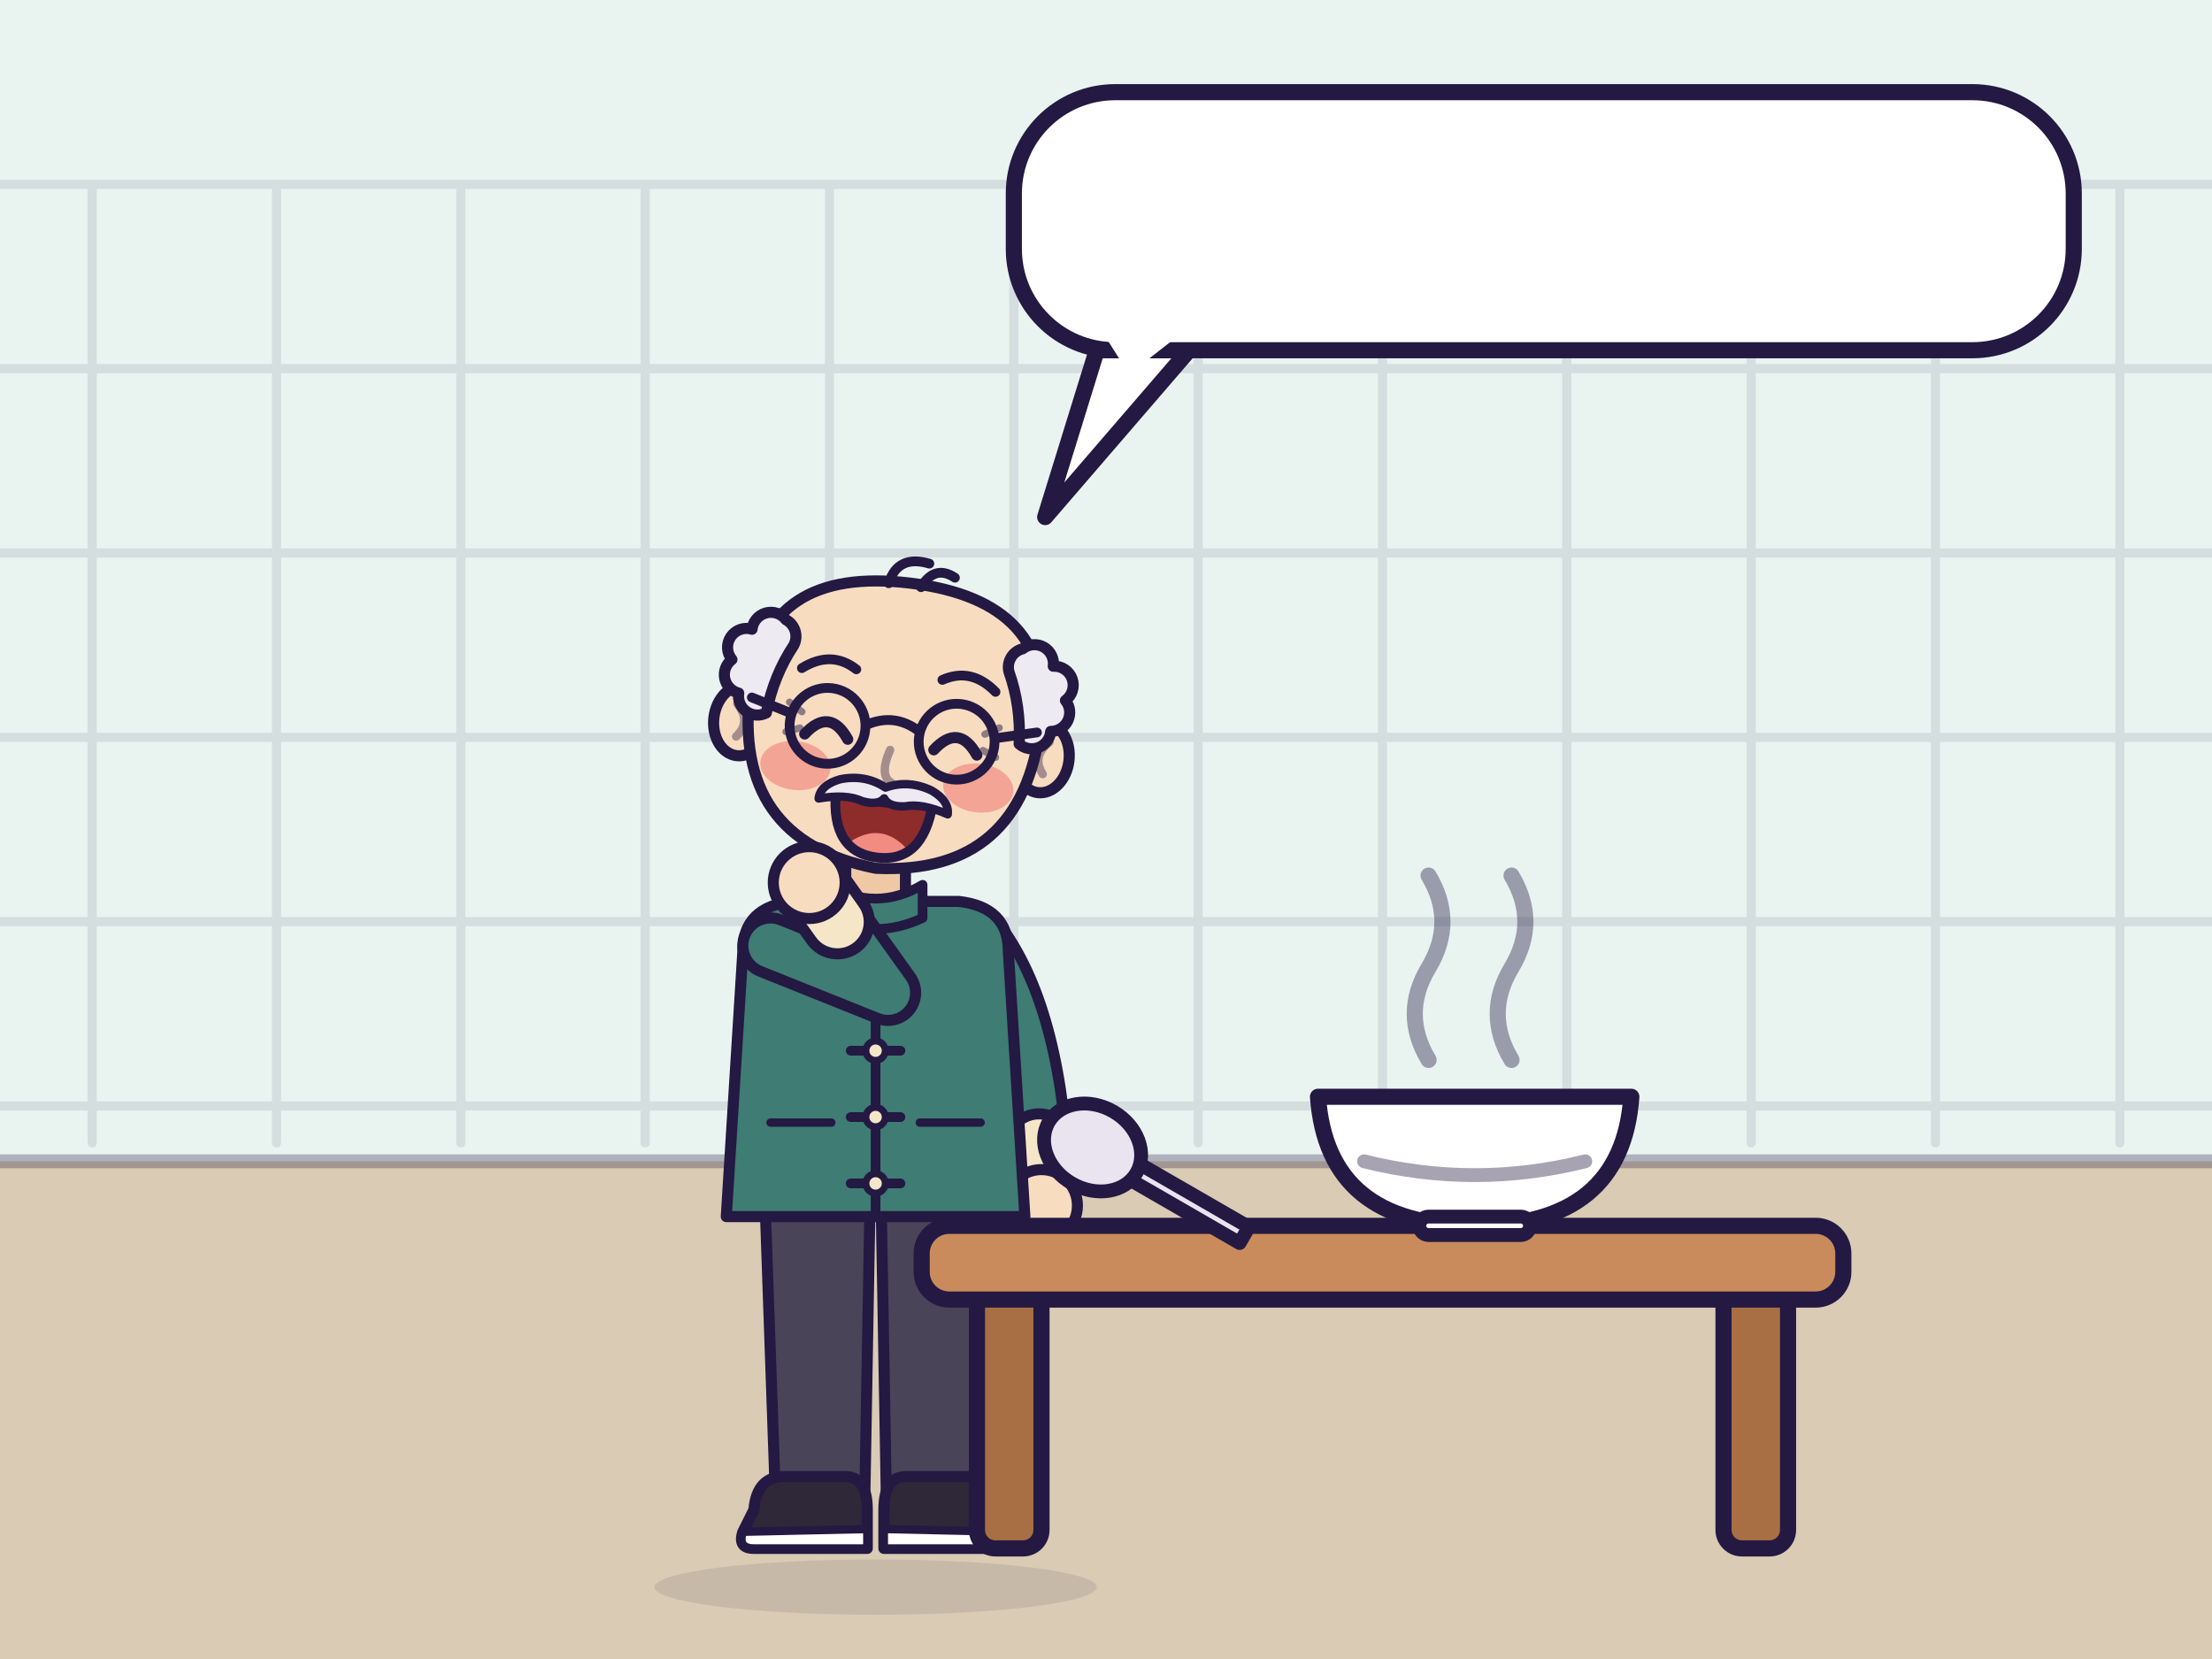
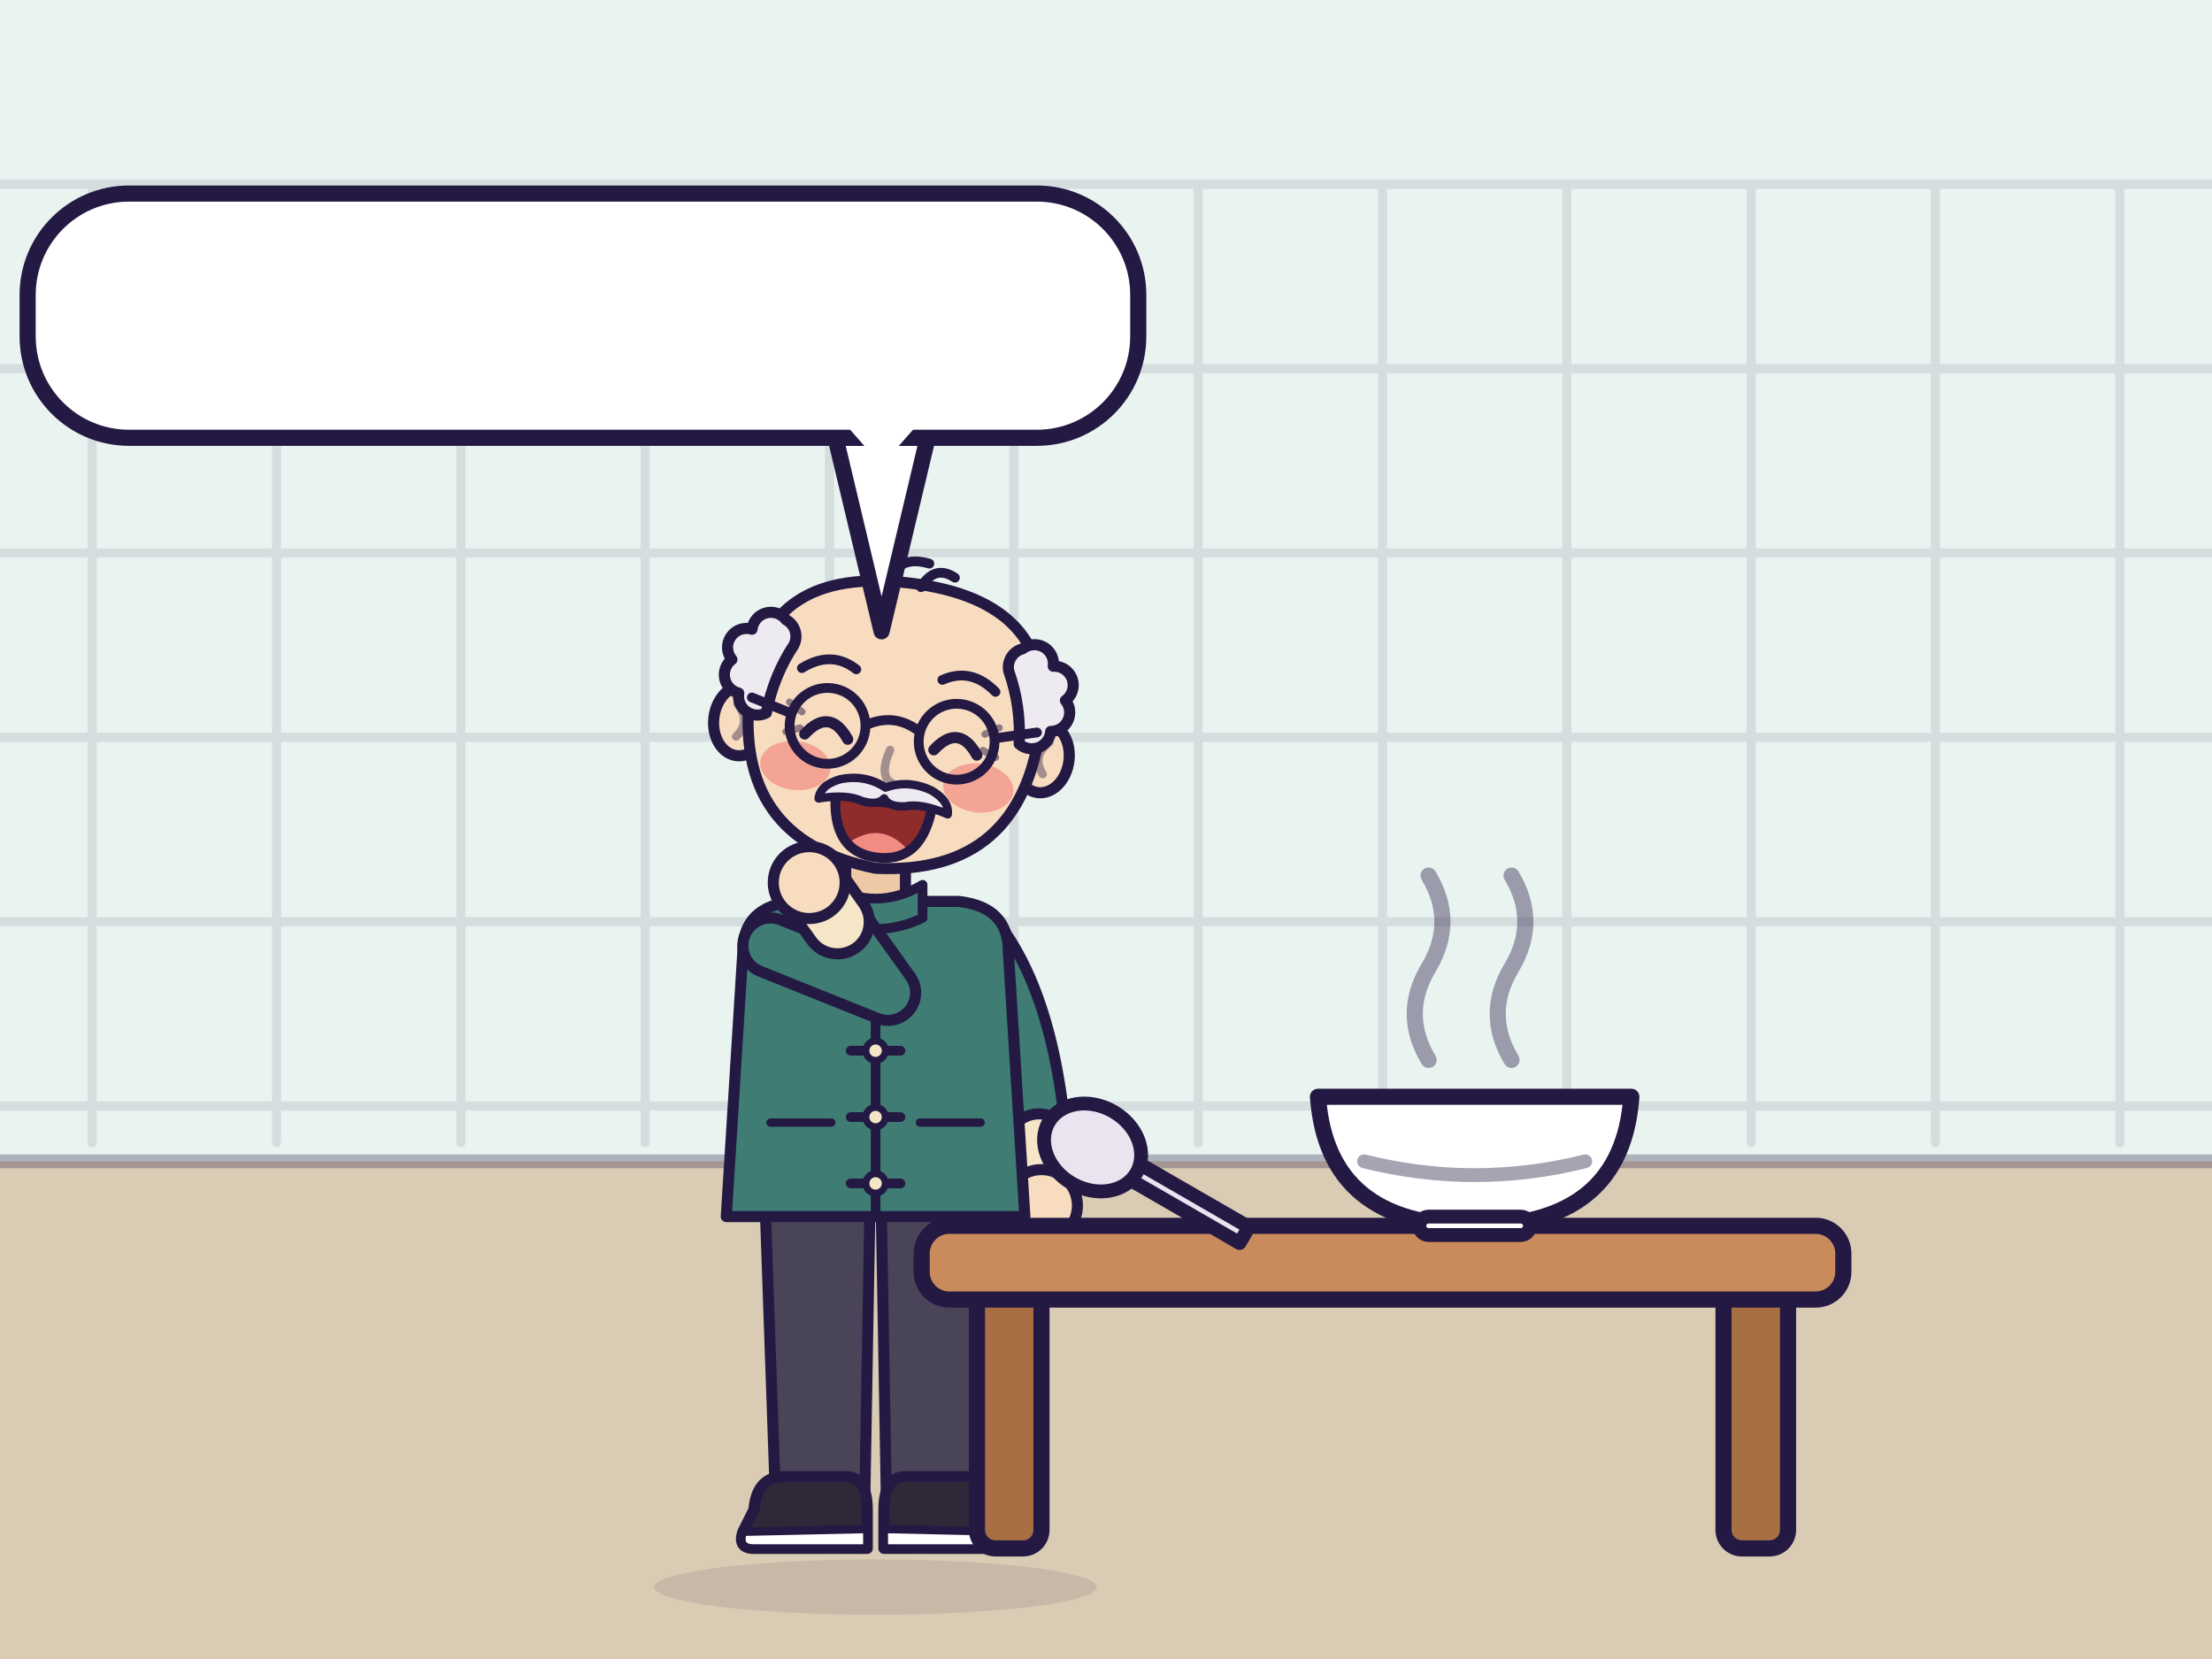
<svg xmlns="http://www.w3.org/2000/svg" viewBox="0 0 480 360" role="img" aria-label="Grandpa tastes the soup and rubs his chin, thinking: &quot;我觉得很好吃。&quot;">
  <g stroke="#231942" stroke-width="3.5" stroke-linejoin="round" stroke-linecap="round">
    <rect x="0" y="0" width="480" height="360" fill="#E9F4F1" stroke="none" />
    <path d="M20 40L20 248M60 40L60 248M100 40L100 248M140 40L140 248M180 40L180 248M220 40L220 248M260 40L260 248M300 40L300 248M340 40L340 248M380 40L380 248M420 40L420 248M460 40L460 248M0 40L480 40M0 80L480 80M0 120L480 120M0 160L480 160M0 200L480 200M0 240L480 240" fill="none" stroke-width="2" opacity="0.1" />
    <rect x="0" y="252" width="480" height="108" fill="#D9CBB4" stroke="none" />
    <path d="M0 252L480 252" fill="none" stroke-width="3" opacity="0.3" />
    <g transform="translate(320 230)">
      <g class="prop p-steam">
        <path d="M-10 0Q-16-10-10-20Q-4-30-10-40M8 0Q2-10 8-20Q14-30 8-40" fill="none" stroke-width="3.5" opacity="0.4" />
      </g>
    </g>
    <g transform="translate(190 336) scale(0.6 0.6)">
      <g class="char c-1 ch-yeye">
        <g transform="translate(-150 -432)">
          <ellipse class="shadow" cx="150" cy="446" rx="80" ry="10" fill="#231942" stroke="none" opacity="0.1" />
          <g class="figure" stroke="#231942" stroke-width="4" stroke-linejoin="round" stroke-linecap="round">
            <g class="legs">
              <path d="M110 306L148 306L146 420L114 420Z" fill="#4A4458" />
              <path d="M190 306L152 306L154 420L186 420Z" fill="#4A4458" />
              <path d="M147 418Q147 406 139 406L117 406Q107 406 106 418L102 426Q100 432 106 432L147 432Z" fill="#2E2838" />
              <path d="M102 426Q100 432 106 432L147 432L147 425Z" fill="#FFFFFF" stroke-width="3" />
              <path d="M153 418Q153 406 161 406L183 406Q193 406 194 418L198 426Q200 432 194 432L153 432Z" fill="#2E2838" />
              <path d="M198 426Q200 432 194 432L153 432L153 425Z" fill="#FFFFFF" stroke-width="3" />
            </g>
            <g transform="translate(150 306)">
              <g class="upper">
                <g transform="translate(-150 -306)">
                  <g transform="translate(188 214)">
                    <g class="arm-left">
                      <g transform="translate(-188 -214)">
                        <path d="M179.8 219.8Q198.1 245.5 200 302.3A10 10 0 0 0 220 301.7Q217.9 238.8 196.2 208.2A10 10 0 0 0 179.8 219.8Z" fill="#3E7C74" />
                        <path d="M197.6 286.8Q198.2 294.3 198.5 302.4A11.5 11.5 0 0 0 221.5 301.6Q221.2 293 220.5 284.9A11.5 11.5 0 0 0 197.6 286.8Z" fill="#F5E6C8" />
                        <circle class="hand" cx="210" cy="308" r="13" fill="#F8DCC0" />
                      </g>
                    </g>
                  </g>
                  <g class="body">
                    <path d="M102 216Q102 200 120 198L180 198Q198 200 198 216L204 312L96 312Z" fill="#3E7C74" />
                    <g class="neck">
                      <rect x="139.2" y="178" width="21.6" height="26" rx="6" fill="#EFC9A6" />
                    </g>
                    <path d="M133 192Q150 202 167 192L167 204Q150 212 133 204Z" fill="#3E7C74" stroke-width="3.5" />
                    <path d="M150 209L150 312" fill="none" stroke-width="3.5" />
                    <path d="M141 228L159 228" fill="none" stroke-width="3.5" />
                    <circle cx="150" cy="228" r="3.5" fill="#F5E6C8" stroke-width="2.5" />
                    <path d="M141 252L159 252" fill="none" stroke-width="3.5" />
                    <circle cx="150" cy="252" r="3.5" fill="#F5E6C8" stroke-width="2.5" />
                    <path d="M141 276L159 276" fill="none" stroke-width="3.5" />
                    <circle cx="150" cy="276" r="3.5" fill="#F5E6C8" stroke-width="2.5" />
                    <path d="M141 300L159 300" fill="none" stroke-width="3.5" />
                    <circle cx="150" cy="300" r="3.5" fill="#F5E6C8" stroke-width="2.5" />
                    <path d="M112 278L134 278" fill="none" stroke-width="3" />
                    <path d="M166 278L188 278" fill="none" stroke-width="3" />
                  </g>
                  <g transform="translate(150 186) rotate(7)">
                    <g class="head act">
                      <g transform="translate(-150 -186)">
                        <g transform="translate(150 133.1) scale(0.98)" stroke-width="4.1">
                          <g class="ears">
                            <ellipse cx="-56" cy="6" rx="10" ry="13" fill="#F8DCC0" />
                            <ellipse cx="56" cy="6" rx="10" ry="13" fill="#F8DCC0" />
                            <path d="M-58 0Q-52 6-57 12" fill="none" stroke-width="3.1" opacity="0.4" />
                            <path d="M58 0Q52 6 57 12" fill="none" stroke-width="3.1" opacity="0.4" />
                          </g>
                          <path class="face" d="M-54-6Q-54-52 0-52Q54-52 54-6Q54 50 0 54Q-54 50-54-6Z" fill="#F8DCC0" />
                          <g class="hair">
                            <path d="M-47 2A7 7 0 0 1-58-4A7 7 0 0 1-62-16A7 7 0 0 1-56-28A7 7 0 0 1-44-33A7 7 0 0 1-40-24Q-46-12-47 2Z" fill="#EEEAF2" />
                            <path d="M47 2A7 7 0 0 0 58-4A7 7 0 0 0 62-16A7 7 0 0 0 56-28A7 7 0 0 0 44-33A7 7 0 0 0 40-24Q46-12 47 2Z" fill="#EEEAF2" />
                            <path d="M-8-51Q-6-62 6-60M4-51Q8-60 16-56" fill="none" stroke-width="3.6" />
                          </g>
                          <g class="cheeks">
                            <ellipse cx="-34" cy="20" rx="13" ry="9" fill="#F28B82" stroke="none" opacity="0.7" />
                            <ellipse cx="34" cy="20" rx="13" ry="9" fill="#F28B82" stroke="none" opacity="0.7" />
                          </g>
                          <g class="brows">
                            <path d="M-36-16Q-26-24-16-18M16-18Q26-24 36-16" fill="none" stroke-width="3.6" />
                          </g>
                          <g transform="translate(0 4)">
                            <g class="eyes">
                              <g transform="translate(0 -4)">
                                <path d="M-32 8Q-24-3-16 8M16 8Q24-3 32 8" fill="none" stroke-width="4.1" />
                              </g>
                            </g>
                          </g>
                          <g class="nose">
                            <path d="M0 10Q-3 20 2 22" fill="none" stroke-width="3.1" opacity="0.4" />
                          </g>
                          <g class="mouth">
                            <path d="M-18 28Q0 31 18 28Q17 50 0 50Q-17 50-18 28Z" fill="#8E2B2B" stroke="none" />
                            <path d="M-10 45Q0 37 10 45Q6 50 0 50Q-6 50-10 45Z" fill="#F28B82" stroke="none" />
                            <path d="M-18 28Q0 31 18 28Q17 50 0 50Q-17 50-18 28Z" fill="none" stroke-width="3.6" />
                          </g>
                          <g class="mustache">
                            <path d="M0 24Q-8 20-17 23Q-24 26-24 31Q-14 28-8 30Q-2 31 0 28Q2 31 8 30Q14 28 24 31Q24 26 17 23Q8 20 0 24Z" fill="#EEEAF2" stroke-width="3.1" />
                          </g>
                          <g class="wrinkles">
                            <path d="M-39-3L-34 0M-39 8L-34 6M39-3L34 0M39 8L34 6" fill="none" stroke-width="2.6" opacity="0.5" />
                          </g>
                          <g class="glasses">
                            <circle cx="-24" cy="4" r="14" fill="none" stroke-width="3.6" />
                            <circle cx="24" cy="4" r="14" fill="none" stroke-width="3.6" />
                            <path d="M-10 2Q0-4 10 2" fill="none" stroke-width="3.6" />
                            <path d="M-38 1L-53-3M38 1L53-3" fill="none" stroke-width="3.6" />
                          </g>
                        </g>
                      </g>
                    </g>
                  </g>
                  <g transform="translate(112 214)">
                    <g class="arm-right">
                      <g transform="translate(-112 -214)">
                        <path d="M108.3 223.3L150.7 240.3A10 10 0 0 0 162.6 225.2L137 189.4A10 10 0 0 0 120.8 201L126.5 209L115.7 204.7A10 10 0 0 0 108.3 223.3Z" fill="#3E7C74" />
                        <path d="M145.6 198.8L138.3 188.5A11.5 11.5 0 0 0 119.5 201.9L126.8 212.1A11.5 11.5 0 0 0 145.6 198.8Z" fill="#F5E6C8" />
                        <circle class="hand" cx="126" cy="191.2" r="13" fill="#F8DCC0" />
                      </g>
                    </g>
                  </g>
                </g>
              </g>
            </g>
          </g>
        </g>
      </g>
    </g>
    <g transform="translate(300 336)">
      <g class="prop p-table">
        <rect x="-88" y="-58" width="14" height="58" rx="4" fill="#A86F45" />
        <rect x="74" y="-58" width="14" height="58" rx="4" fill="#A86F45" />
        <rect x="-100" y="-70" width="200" height="16" rx="6" fill="#C98B5B" />
      </g>
    </g>
    <g transform="translate(320 268)">
      <g class="prop p-bowl">
        <path d="M-34-30L34-30Q32-2 0-2Q-32-2-34-30Z" fill="#FFFFFF" />
        <rect x="-12" y="-4" width="24" height="4" rx="2" fill="#FFFFFF" stroke-width="3" />
        <path d="M-24-16Q0-10 24-16" fill="none" stroke-width="3" opacity="0.4" />
      </g>
    </g>
    <g transform="translate(270 268) rotate(-60)">
      <g class="prop p-spoon">
        <path d="M-2 0L-2-30L2-30L2 0Z" fill="#E9E4F0" stroke-width="3" />
        <ellipse cx="0" cy="-38" rx="9" ry="11" fill="#E9E4F0" stroke-width="3" />
      </g>
    </g>
-     <g transform="translate(226.8 112.2)">
-       <g class="bubble b-1 has-text">
-         <g transform="translate(-226.8 -112.2)">
-           <path d="M238 76L226.8 112.2L258 76Z" fill="#FFFFFF" />
-           <rect x="220" y="20" width="230" height="56" rx="22" fill="#FFFFFF" />
-           <path d="M239.2 72L245 81.2L256.8 72Z" fill="#FFFFFF" stroke="none" />
+     <g transform="translate(191.3 137)">
+       <g class="bubble b-1 has-text line-0">
+         <g transform="translate(-191.3 -137)">
+           <path d="M181.3 95L191.3 137L201.3 95Z" fill="#FFFFFF" />
+           <rect x="6" y="42" width="241" height="53" rx="22" fill="#FFFFFF" />
+           <path d="M182.5 91L191.3 101L200.1 91Z" fill="#FFFFFF" stroke="none" />
        </g>
      </g>
    </g>
  </g>
</svg>
